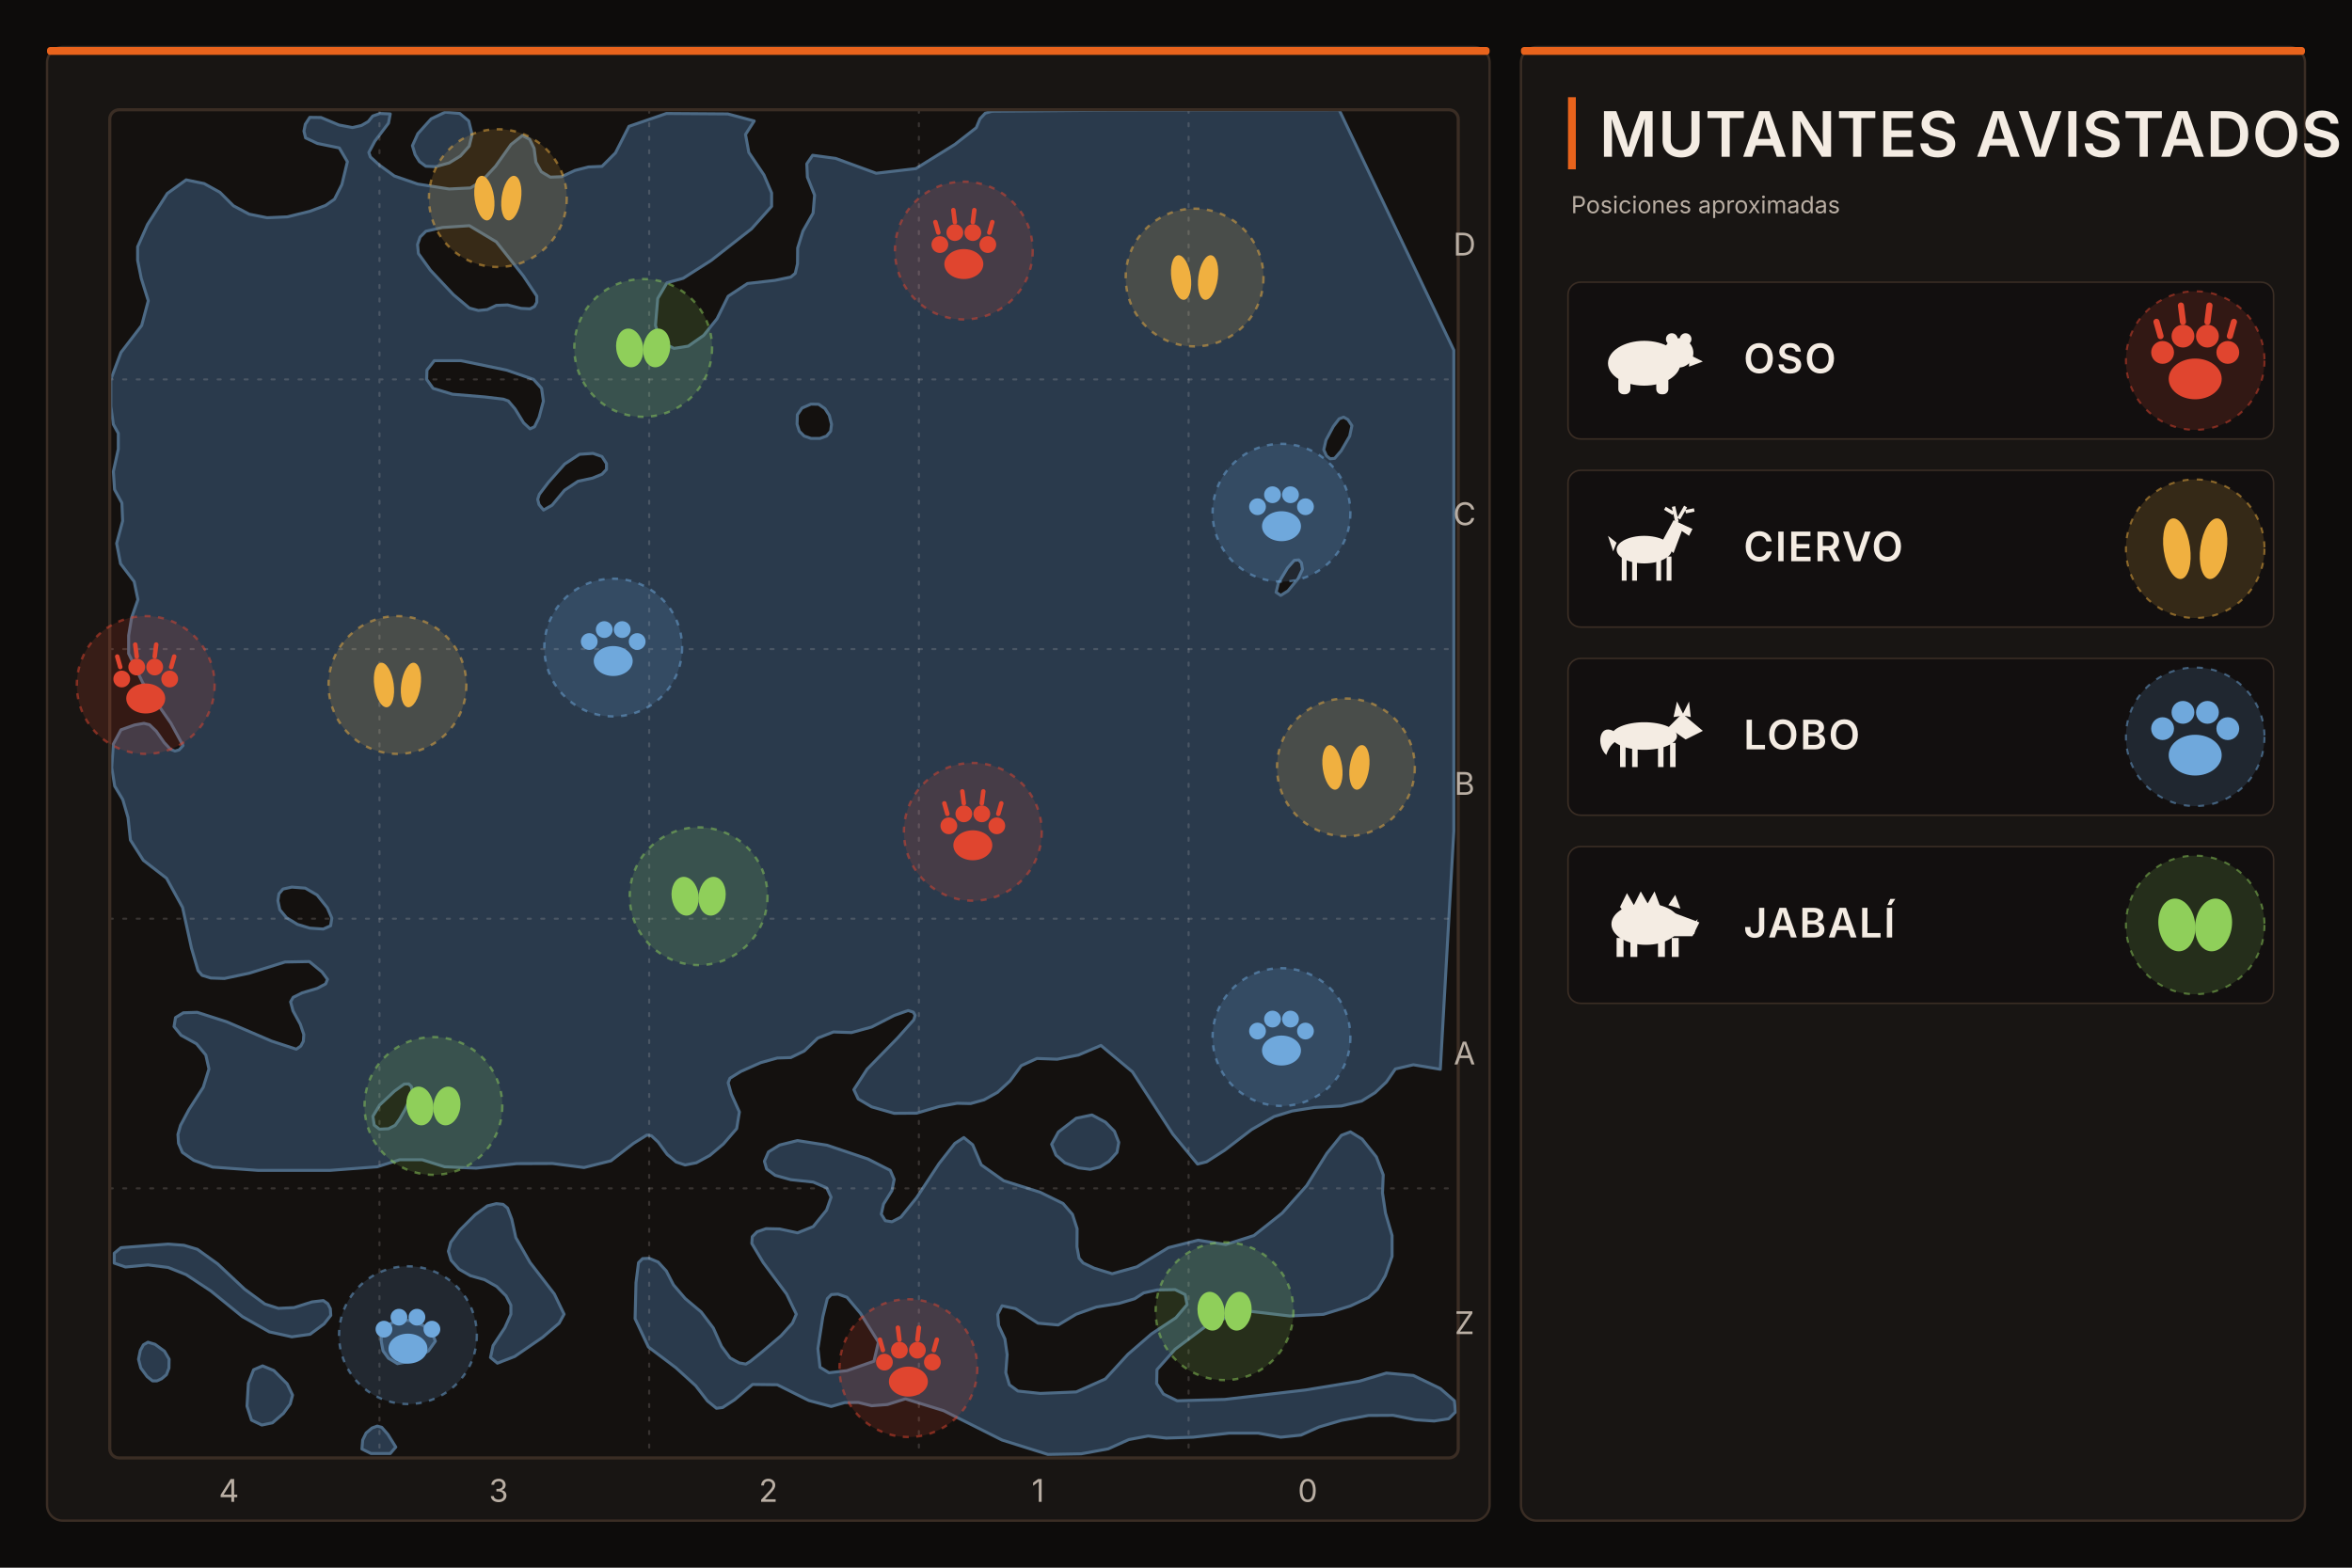
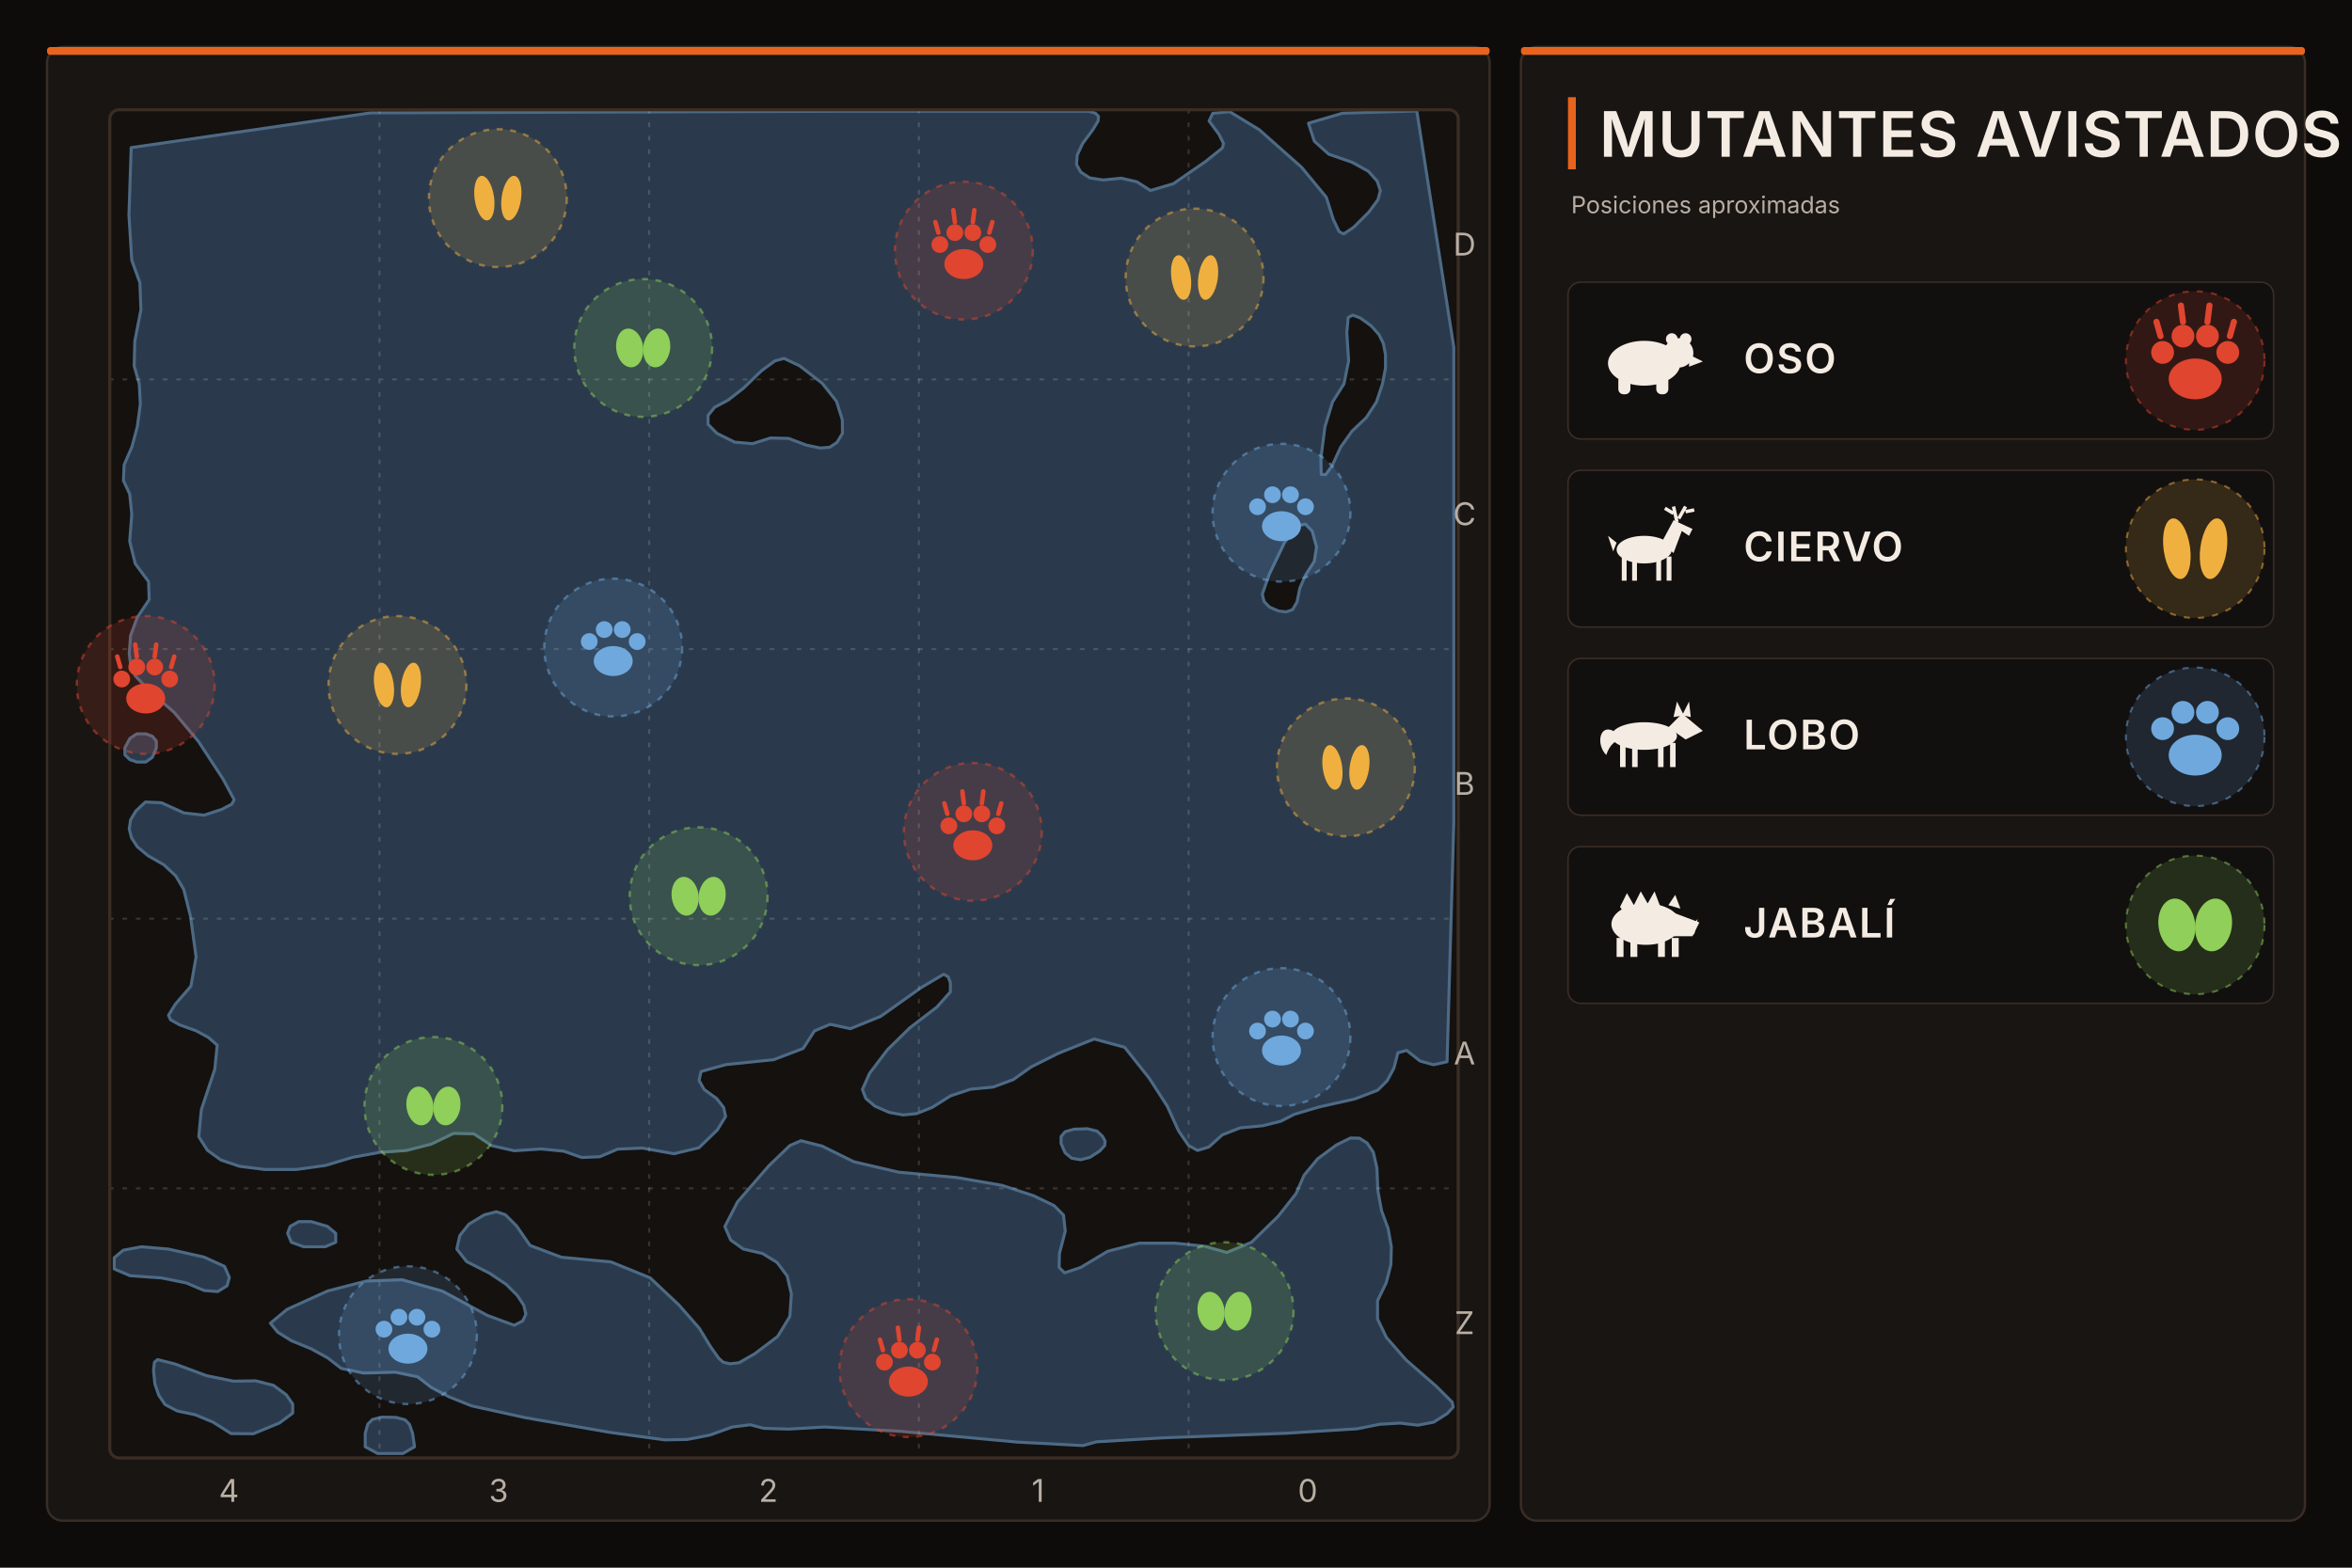
<svg xmlns="http://www.w3.org/2000/svg" viewBox="0 0 1500 1000" role="img" aria-labelledby="ttlm">
  <defs>
    <clipPath id="mapclipm">
      <rect x="0" y="0" width="900" height="900" rx="6" />
    </clipPath>
  </defs>
  <rect width="1500" height="1000" fill="#0d0c0b" />
  <rect x="30" y="30" width="920" height="940" rx="10" fill="#181513" stroke="#3a2d24" stroke-width="1.5" />
  <rect x="30" y="30" width="920" height="5" rx="2" fill="#e8631c" />
  <rect x="970" y="30" width="500" height="940" rx="10" fill="#181513" stroke="#3a2d24" stroke-width="1.5" />
  <rect x="970" y="30" width="500" height="5" rx="2" fill="#e8631c" />
  <g transform="translate(70,70) scale(0.9556)">
    <g clip-path="url(#mapclipm)">
      <rect width="900" height="900" fill="#14110f" />
-       <path d="M133.5 5.1L130.5 9.7L129.6 14.3L130.7 18.8L138.6 22.5L153.2 25.5L158.6 34.7L154.9 50L150 59.7L144 63.9L133.5 67.8L118.5 71.5L105 72.1L93 69.7L82.5 64.1L73.5 55.1L63 49.3L51 46.8L38.4 55.9L25.2 76.6L18.6 91.5L18.6 100.5L21 112.5L25.7 127.5L21.3 144L7.5 162L0.7 180L0.7 198L2.4 210L5.7 216L5.7 226.5L2.4 241.5L3.2 253.5L8.1 262.5L8.6 274.5L4.6 289.5L7.2 303L16.3 315L18.8 327L14.6 339L12.6 351L12.6 363L22 382.5L40.8 409.5L48.9 424.4L46.3 427.3L43.5 428.1L40.5 426.9L36.3 422.4L31 414.8L26.5 410.5L22.8 409.6L16.5 410.7L7.5 413.9L2.4 423.4L1.3 439.1L3.3 451.5L8.7 460.5L12.2 472.5L13.8 487.5L22.4 501L37.9 513L48.6 532.5L54.5 559.5L58.9 574.6L61.6 577.8L67.5 579.6L76.5 579.9L93 576.4L117 568.9L133.2 568.6L141.6 575.5L145.3 580.5L144.1 583.5L138.5 586.5L128.4 589.5L122.4 592.5L120.7 595.5L122.3 601.5L127.2 610.5L129.5 617.3L129.2 621.8L127.5 625L124.5 627.1L108 621.7L78 608.8L58.4 602.5L49.1 602.8L43.9 606L42.9 612L47.6 617.8L57.9 623.5L64.1 631L66.2 640.3L62.4 652.5L52.8 667.5L47.2 678L45.5 684L45.9 690L48.5 696L56.1 701.3L68.7 705.8L99 708L147 708L178.5 705.6L193.5 700.9L208.5 700.9L223.5 705.6L244.5 706.5L271.5 703.5L295.5 703.4L316.5 706.1L334.5 701.6L349.5 690L358.5 684.4L361.5 684.9L366 689.1L372 697.3L378 702.4L384 704.4L391.5 702.9L400.5 698L409.5 690.4L418.4 680.1L420.2 669L414.8 657L412.7 649.5L413.9 646.5L421.1 642L434.4 636.1L445.5 633L454.5 632.7L463.5 628.3L472.5 619.7L483 615.6L495 616L508.5 612.3L523.5 604.6L532.8 601.3L536.3 602.4L537.5 604.5L536.6 607.5L525.9 619.5L505.4 640.5L496.6 654.1L499.5 660.3L508.5 665.6L523.5 669.9L538.5 669.8L553.5 665.4L565.5 663.2L574.5 663.4L583.5 660.9L592.5 655.9L600.8 648.3L608.3 638.1L618.8 633.3L632.3 633.8L646.5 631L661.5 624.6L682.5 642.2L709.5 683.8L726 703.8L732 702.3L744 694.6L762 680.8L777 672.1L789 668.4L804 666L822 665L835.5 661.7L844.5 656.1L852 649L858 640.3L870 637.5L888 640.5L897 481.5L897 160.5L820.5 0.1L667.5 0.3L588.8 1L584.3 2.3L580.8 6L578.3 12L564.1 23.1L538 39.3L511.5 42.4L484.5 32.5L469.1 30.4L465.2 36.1L465.6 45L470.4 57L469.4 69L462.6 81L459.1 92.3L459 102.8L457.5 109.2L454.5 111.7L443.9 113.9L425.6 116L412.7 124.5L405.3 139.5L396.4 150.6L386.1 157.8L376.6 159.3L367.9 155.1L364.2 144L365.7 126L371.9 115.5L382.7 112.5L401.5 100.5L428.3 79.5L441.7 64.5L441.7 55.5L436.6 43.5L426.5 28.5L424.3 16.5L430.1 7.5L412.5 2.8L371.5 2.5L346.5 11.1L337.5 28.8L328.5 37.8L319.5 38.2L310.5 40.5L301.5 44.7L294 45L288 41.4L284.4 35L283.2 25.7L280.2 19.7L275.4 17.2L267.8 23.2L257.5 37.7L248.5 47.4L240.8 52.2L226.5 52.9L205.5 49.6L189.9 44.2L179.6 36.7L173.9 31.5L172.9 28.5L176.9 21L186 9L187.2 2.8L180.4 2.5L175.5 4.2L172.5 7.9L168 10.5L162 11.9L153 10.2L141 5.2ZM214.5 6.1L205.6 16L202 24L203.8 30L206.7 34.6L210.9 37.7L217.5 38L226.5 35.5L234 30.9L239.9 24.3L241.8 16.5L239.6 7.5L233.6 2.5L223.9 1.6ZM211 81.1L207.1 85L205.4 90L206 96L214 107.1L229.3 123.4L240 132.4L246 134L252 133.4L258 130.6L265.5 130.3L274.5 132.6L280.5 132.9L283.5 131.3L285 128.5L285 124.4L276 110.9L258 88.2L240 77.4L222 78.6ZM216.6 167.5L211.7 173.8L211.5 180L215.8 186L228.7 189.9L250.2 191.7L262.7 193.2L266 194.4L270.5 199.7L276.2 209L280.5 213L283.5 211.6L286.5 205.4L289.4 194.5L288.2 186L282.8 180L264.8 173.8L234.3 167.5ZM458.9 203.6L458.7 209.9L460.2 214.6L463.4 217.8L468 219.4L474 219.4L478.4 217.8L481.1 214.6L481.7 210L480.2 204L477.3 199.5L473.1 196.6L468 196.5L462 199.1ZM816.6 211.4L811.7 220.5L810.2 227L812.1 231.1L814.5 233L817.5 232.7L821.8 227.7L827.5 217.9L829 210.9L826.3 206.8L823.5 205.2L820.5 206.3ZM303.6 236.5L292.7 248.8L286.7 256.7L285.6 260.1L286.5 263.6L289.5 267.2L295.2 264L303.5 254L312.5 248L322.2 245.9L328.5 243.3L331.5 240.1L331.5 236.2L328.5 231.5L322.5 229.4L313.5 230ZM786 305.9L779.9 316L778.4 322.1L781.5 324.2L786.3 321.2L793 313.1L796 306.8L795.3 302.5L793.5 300.5L790.5 300.8ZM115.6 520.2L112.9 523.4L112.2 528L113.5 534L117.9 539.3L125.3 543.8L133.5 546.3L142.5 546.9L147.4 544.7L148.2 539.6L145.2 532.7L138.4 524.2L130.5 519.6L121.5 518.9ZM190 655.1L180.1 664.4L175.6 671.9L176.5 677.8L180 680.5L186 680.2L190.5 677.9L193.5 673.7L196.8 667.9L200.4 660.6L201.9 655.3L201.3 652L199.5 650.3L196.5 650.4ZM645 673.2L633.1 682.4L628.6 690.6L631.5 697.8L637.5 703L646.5 706.3L654.3 707.3L660.8 705.8L666.8 702L672.2 696L673.4 689.3L670.5 681.9L664.5 675.8L655.5 671ZM459 688.1L447 691.1L439.6 695.7L436.9 701.9L438.4 707.1L444.1 711.3L454.5 714.2L469.5 715.8L478.5 719.7L481.4 725.9L478.4 734.5L469.5 745.5L459 749.7L447 747.1L438 746.9L432 749L428.8 752.3L428.5 756.8L436.1 769.5L451.7 790.5L458.2 804L455.6 810L448 818.4L435.3 829.2L427.5 835.5L424.5 837.3L420 836.5L414 833.2L408.3 825.5L402.8 813.2L394.7 802.5L384 793.5L376.2 784.4L371.4 775.1L366 769.2L360 766.7L355.6 766.9L352.9 769.6L351.2 783L350.6 807L359.5 825.9L377.8 839.7L391 851.7L398.9 861.9L404.9 866.8L409 866.3L417 861.1L429 850.9L445.5 851.1L466.5 861.6L481.5 865.6L490.5 863L499.5 862.9L508.5 865.1L519 864.3L531 860.5L556.5 868.4L595.5 888L626.1 897.6L648.3 897.2L666.3 893.9L680.1 887.7L693 885.3L705 886.7L723 886.1L747 883.4L766.5 883.4L781.5 886.1L795 884.7L807 879.3L822 874.9L840 871.6L856.5 871.5L871.5 874.5L883.9 875.3L893.6 873.8L898.1 869.3L897.4 861.8L888 853.6L870 844.9L852 843.3L834 848.7L798 854.6L744 860.9L712.4 861.8L703.2 857.3L698.7 850.3L698.9 841L711 827.4L735 809.4L760.5 802L787.5 805.2L810 804.1L828 798.5L840 792.9L846 787.4L851.3 778.3L855.8 765.4L855.8 751.5L851.4 736.5L849.4 723L849.9 711L845.3 699L835.8 687.1L828 682.3L822 684.6L812.3 696.6L798.8 718.2L782.5 736.5L763.6 751.5L744.8 757.5L726.3 754.6L706.5 759.6L685.5 772.4L669 777L657 773.3L649.6 769.8L646.9 766.6L645.5 759L645.6 747L642.5 737.4L636.2 730.1L620.9 722.6L596.6 714.9L581.6 704.3L575.9 690.9L570 686.1L564 690L553.5 703.4L538.5 726.2L528 739.2L522 742.3L517.6 741.6L514.9 737.2L516.4 730.5L522 721.5L523.5 714L520.9 708L506 700.4L478.7 691.2ZM243.9 737.6L233.6 747.9L227.6 756L226 762L227.8 768L233.2 774L240.7 778.3L250.2 781L258.2 785.5L264.5 791.8L267.7 798L267.7 804L263.7 813L255.8 825L254.1 832.9L258.7 836.7L270.3 832.2L288.9 819.4L299.9 810L303.2 804L296.7 790.5L280.5 769.5L271 752.9L268.3 740.6L265.5 733.2L262.5 730.7L258 730.2L252 731.7ZM16.5 758.9L7.5 759.6L3 763.3L3 769.9L10.5 772.5L25.5 771.1L39 772.8L51 777.6L67.5 788.5L88.5 805.6L106.5 815.8L121.5 819.1L133.7 817.4L143 810.5L147.5 804.8L147.2 800.3L145.5 797L142.5 794.9L135 795.8L123 799.6L112.5 800.1L103.5 797.2L90 787.3L72 770.4L58.5 760.7L49.5 758L39 757.2L27 758.1ZM690 789.8L684 793.7L673.5 796.8L658.5 799.2L645 804L633 811.2L619.5 810L604.5 800.3L595.5 798.4L592.6 804.1L593.2 811.5L597.4 820.5L598.9 831L598 843L600.4 851.1L606.1 855.3L621 856.9L645 855.9L664.5 847.2L679.5 830.8L695.2 817.2L711.5 806.4L719 797.6L717.7 790.9L711 787.6L699 787.8ZM481.6 790.9L478.9 793.6L475.9 805.7L472.6 827L474 839.4L480 843.1L492 841.7L510 835.4L513 822.6L501 803.4L492 792.7L486 790.6ZM192 808.1L186 811L182.4 814.1L181.2 817.4L181.2 822.2L182.4 828.5L186 833.4L192 837L200.9 835.4L212.7 828.5L217.3 822L214.8 816L209 811.4L199.7 808.2ZM25.5 822.7L22.5 824.4L20.4 828.2L19.2 834.1L20.7 839.9L24.9 845.6L28.5 848.5L31.5 848.5L34.6 847.1L37.8 844.4L39.5 840L39.6 834L36.5 828.7L30.2 824.1ZM92.5 850.1L91.6 865.4L94.6 874.7L101.5 878L108.6 876.5L115.9 870.2L120.4 864L122 858L118.4 850.5L109.5 841.6L102 838.5L96 841.1ZM175 880L171.1 883.3L168.8 888L168.3 894L174.4 897L187.2 897L190.9 892.7L185.6 884.2L181.5 879.5L178.5 878.7Z" fill="#2a3a4c" fill-rule="evenodd" stroke="#4d6a85" stroke-width="2" stroke-linejoin="round" />
+       <path d="M14.3 25.3L12.8 70.4L14.7 100.5L20.1 115.5L20.8 133.5L16.7 154.5L16.3 171L19.7 183L20.4 196.5L18.4 211.5L14.8 225L9.6 237L9.1 247.5L13.3 256.5L14.7 270L13.3 288L17 303L25.9 315L26.3 327L18.3 339L13.9 351L13 363L14.1 372L17.1 378L26.7 388.1L42.9 402.2L59.2 421.7L75.5 446.6L83 460.5L81.5 463.5L74.8 467L62.9 470.9L49.5 469.4L34.5 462.6L23.8 462.1L17.5 468L13.9 474L13 480L14.5 486L18.4 492L25.6 498L36.1 504L44.1 511.5L49.4 520.5L53.9 538.5L57.6 565.5L54.2 585L43.8 597L39.2 604.5L40.6 607.5L46.7 610.9L57.6 614.8L65.9 619.3L71.7 624.4L70.1 640.5L61.1 667.5L59.4 685.5L65.1 694.5L74.2 701.1L86.7 705.3L103.5 707.4L124.5 707.4L144 704.7L162 699.3L180 696L198 694.7L214.5 690.5L229.5 683.3L243 683.6L255 691.5L270 694.9L288 693.7L303 695.2L315 699.4L327 698.9L339 693.8L355.5 693.1L376.5 696.9L393.2 692.9L405.5 681L411 672L409.7 666L405 660L396.7 654L393.3 648L394.6 642L411.2 637.4L443.1 634.1L462.8 626.6L470.3 614.9L480.8 610.5L494.3 613.4L514.5 605.2L541.5 586L556.5 577.1L559.5 578.7L561 582.6L561 588.9L552 599L534 612.8L519 627.5L507.1 643.2L502.3 654L504.6 660L510.6 665.1L520.2 669.3L529.5 671L538.5 670.1L549 665.9L561 658.3L574.5 653.8L589.5 652.4L603 647.4L615 638.9L633 629.9L657 620.3L677.3 625.8L693.8 646.6L705.8 665.2L713.3 681.6L720 691.4L726 694.7L733.5 692.4L742.5 684.3L754.5 679.6L769.5 678.2L781.5 675.2L790.5 670.6L807 665.7L831 660.3L846.2 654.5L852.5 648.2L857 639.8L859.7 629.5L865.5 627.9L874.5 635L883.5 637.5L892.5 635.5L897 475.8L897 158.6L872.3 0.8L822.8 2.3L800 9L803.9 21L813.6 29.7L829.2 35.1L840 41.1L845.9 47.7L848 54L846.4 60L840.4 68.2L830.1 78.5L823.5 82.9L820.5 81.4L816.6 73.3L811.9 58.4L795.4 38.4L767.1 13.3L747.4 1.3L736.1 2.4L733.7 7.5L740.3 16.5L743.3 22.5L742.6 25.5L731.4 34.5L709.8 49.4L694.5 53.9L685.5 48.1L675 45.7L663 46.9L654 45.5L648 41.6L645.2 36.5L645.7 30.2L649.3 22.5L656 13.5L659.6 7.5L659.9 4.5L657.8 2.3L653.3 1L492 1L174 2.1ZM825.6 148.9L826.8 167.6L823.7 183L816.1 195L811 211.6L808.3 232.7L808.5 243.4L811.5 243.6L815.8 237.6L821.5 225.2L829.1 214.5L838.6 205.5L845.4 195L849.4 183L851.4 172.5L851.4 163.5L850 156L847 150L841.9 144.3L834.6 139L829.5 137.1L826.5 138.7ZM435 174.2L423 185.8L412.6 193.9L403.7 198.6L399.3 204L399.3 210L405.2 216L417.1 221.9L429 222.9L441 219.1L453 219.4L465 223.9L474.2 225.8L480.5 225.3L485.4 222L489 216L488.9 206.9L485 194.6L475.5 182.6L460.5 171L450 166L444 167.6ZM783.9 289.1L773.7 310.4L769.2 323.4L770.4 328.3L774 332L780 334.6L785.1 335.2L789.4 333.7L792.4 328.5L794.2 319.5L798.1 310.5L803.9 301.5L805.4 291.8L802.5 281.3L798 276.6L792 277.8ZM13.4 419.7L10.1 425.9L10.1 430.6L13.4 433.8L18 435.4L24 435.4L28.4 432.3L31.1 426.1L31.1 421.4L28.4 418.2L24 416.6L18 416.6ZM637.6 682.2L634.9 685.4L634.9 690.1L637.6 696.3L642 699.9L648 700.9L654.2 699.3L660.6 695.1L664 691.5L664.3 688.5L662.6 685.3L658.9 681.8L652.5 680.2L643.5 680.5ZM461.3 688.2L453.9 691.4L439.8 705L419 729L410.5 745.5L414.4 754.5L422.8 760.5L435.7 763.5L445.4 769.5L452.1 778.5L454.9 790.5L453.9 805.5L445.8 818.8L430.6 830.3L420 836.4L414 837.1L409.5 836.1L406.5 833.5L401.1 825.9L393.4 813.3L379.9 797.9L360.6 779.7L334.5 769.1L301.5 766L280.5 758.1L271.5 745.1L264 737.6L258 735.6L249.9 737.7L239.7 743.9L233.6 751.5L231.6 760.5L238.2 768.9L253.4 776.6L264.6 784.1L271.9 791.4L276.3 798L277.7 804L275.6 808.5L269.9 811.4L252 804.8L222 788.6L195 781L171 781.9L145.4 788.5L118.3 800.8L107.2 810L112.1 816L121.2 821.7L134.4 827.1L145.5 833.2L154.5 840.2L169.5 843.3L190.5 842.7L205.5 845.8L214.5 852.8L226.5 859.2L241.5 865.2L277.5 873.1L334.5 883L370.5 887.9L385.5 887.6L400.5 884.7L415.5 879.3L427.5 877.8L436.5 880.2L453 880.7L477 879.3L528 882.2L606 889.4L649.5 891.7L658.5 889.2L703.5 886.5L784.5 883.5L832.5 880.5L847.5 877.5L861 876.7L873 878.1L883.5 876.1L892.5 870.4L896.6 866L895.9 862.7L885.4 852.2L865.1 834.5L852 819.5L846.1 807.2L846.1 795L851.9 783L855 771L855.3 759L853.2 747L848.8 735L846.3 721.5L845.7 706.5L843.3 695.9L839.1 689.7L834 686.5L828 686.4L818.7 691L806.1 700.3L797.1 711.2L791.7 723.5L780 738.4L762 756L745.5 762.8L730.5 758.6L711 756.6L687 756.6L666 762L648 772.8L637.2 776.4L633.6 772.8L633.8 763.5L637.7 748.5L636.5 737.8L630.2 731.5L616.5 724.9L595.5 718L565.5 712.8L526.5 709.2L496.5 702.2L475.5 691.8ZM126.1 742.2L120.4 745.4L118.7 750L121.2 756L129.5 759L143.7 759L150.8 756L150.8 750L145.3 745.4L134.4 742.2ZM21 759L9 761.3L3 766.3L3 773.8L13.5 778.3L34.5 779.8L51 783.1L63 788.2L72.1 788.9L78.3 785L79.8 779.4L76.6 772.1L63 765.9L39 760.5ZM31.9 834.3L29.8 836.1L29.2 841.5L30.1 850.5L32.7 858.1L36.9 864.3L45 868.6L57 871.1L69 876.1L81 883.7L95.8 883.8L113.3 876.6L122.1 870L122.1 864L117.8 857.8L109.3 851.5L97.5 848.5L82.5 848.7L64.5 845L43.5 837.2ZM175.4 874.2L172.2 877.4L170.5 883.5L170.5 892.5L178.8 897L195.6 897L203.4 892.5L202.1 883.5L200 877.5L197.1 874.5L191 872.9L181.7 872.7Z" fill="#2a3a4c" fill-rule="evenodd" stroke="#4d6a85" stroke-width="2" stroke-linejoin="round" />
      <path d="M180 0V900M0 180H900" stroke="#f4ece3" stroke-opacity=".16" stroke-width="1.4" stroke-dasharray="2 7" stroke-linecap="round" fill="none" />
      <path d="M360 0V900M0 360H900" stroke="#f4ece3" stroke-opacity=".16" stroke-width="1.4" stroke-dasharray="2 7" stroke-linecap="round" fill="none" />
      <path d="M540 0V900M0 540H900" stroke="#f4ece3" stroke-opacity=".16" stroke-width="1.4" stroke-dasharray="2 7" stroke-linecap="round" fill="none" />
      <path d="M720 0V900M0 720H900" stroke="#f4ece3" stroke-opacity=".16" stroke-width="1.4" stroke-dasharray="2 7" stroke-linecap="round" fill="none" />
    </g>
  </g>
  <rect x="70" y="70" width="860" height="860" rx="6" fill="none" stroke="#3a2d24" stroke-width="2" />
  <text x="146" y="958" text-anchor="middle" font-family="Oswald,Inter,Arial,sans-serif" font-size="20" fill="#b9aea3">4</text>
  <text x="934" y="163" text-anchor="middle" font-family="Oswald,Inter,Arial,sans-serif" font-size="20" fill="#b9aea3">D</text>
  <text x="318" y="958" text-anchor="middle" font-family="Oswald,Inter,Arial,sans-serif" font-size="20" fill="#b9aea3">3</text>
  <text x="934" y="335" text-anchor="middle" font-family="Oswald,Inter,Arial,sans-serif" font-size="20" fill="#b9aea3">C</text>
  <text x="490" y="958" text-anchor="middle" font-family="Oswald,Inter,Arial,sans-serif" font-size="20" fill="#b9aea3">2</text>
  <text x="934" y="507" text-anchor="middle" font-family="Oswald,Inter,Arial,sans-serif" font-size="20" fill="#b9aea3">B</text>
  <text x="662" y="958" text-anchor="middle" font-family="Oswald,Inter,Arial,sans-serif" font-size="20" fill="#b9aea3">1</text>
  <text x="934" y="679" text-anchor="middle" font-family="Oswald,Inter,Arial,sans-serif" font-size="20" fill="#b9aea3">A</text>
  <text x="834" y="958" text-anchor="middle" font-family="Oswald,Inter,Arial,sans-serif" font-size="20" fill="#b9aea3">0</text>
  <text x="934" y="851" text-anchor="middle" font-family="Oswald,Inter,Arial,sans-serif" font-size="20" fill="#b9aea3">Z</text>
  <g transform="translate(70,70) scale(0.9556)">
    <g transform="translate(259,59)">
      <circle r="46" fill="#f0b040" fill-opacity=".16" stroke="#f0b040" stroke-opacity=".5" stroke-width="1.6" stroke-dasharray="4 5" />
      <g fill="#f0b040">
        <ellipse cx="-9" cy="0" rx="6.5" ry="15" transform="rotate(-8 -9 0)" />
        <ellipse cx="9" cy="0" rx="6.5" ry="15" transform="rotate(8 9 0)" />
      </g>
    </g>
    <g transform="translate(724,112)">
      <circle r="46" fill="#f0b040" fill-opacity=".16" stroke="#f0b040" stroke-opacity=".5" stroke-width="1.6" stroke-dasharray="4 5" />
      <g fill="#f0b040">
        <ellipse cx="-9" cy="0" rx="6.5" ry="15" transform="rotate(-8 -9 0)" />
        <ellipse cx="9" cy="0" rx="6.5" ry="15" transform="rotate(8 9 0)" />
      </g>
    </g>
    <g transform="translate(192,384)">
      <circle r="46" fill="#f0b040" fill-opacity=".16" stroke="#f0b040" stroke-opacity=".5" stroke-width="1.6" stroke-dasharray="4 5" />
      <g fill="#f0b040">
        <ellipse cx="-9" cy="0" rx="6.5" ry="15" transform="rotate(-8 -9 0)" />
        <ellipse cx="9" cy="0" rx="6.5" ry="15" transform="rotate(8 9 0)" />
      </g>
    </g>
    <g transform="translate(825,439)">
      <circle r="46" fill="#f0b040" fill-opacity=".16" stroke="#f0b040" stroke-opacity=".5" stroke-width="1.6" stroke-dasharray="4 5" />
      <g fill="#f0b040">
        <ellipse cx="-9" cy="0" rx="6.5" ry="15" transform="rotate(-8 -9 0)" />
        <ellipse cx="9" cy="0" rx="6.5" ry="15" transform="rotate(8 9 0)" />
      </g>
    </g>
    <g transform="translate(570,94)">
      <circle r="46" fill="#e0452f" fill-opacity=".16" stroke="#e0452f" stroke-opacity=".5" stroke-width="1.6" stroke-dasharray="4 5" />
      <g fill="#e0452f">
        <ellipse cx="0" cy="9" rx="13" ry="10" />
        <circle cx="-16" cy="-4" r="5.6" />
        <circle cx="-6" cy="-12" r="5.6" />
        <circle cx="6" cy="-12" r="5.6" />
        <circle cx="16" cy="-4" r="5.6" />
        <path d="M-17,-12 l-2,-7 M-6,-19 l-1,-8 M6,-19 l1,-8 M17,-12 l2,-7" stroke="#e0452f" stroke-width="3" stroke-linecap="round" />
      </g>
    </g>
    <g transform="translate(576,482)">
      <circle r="46" fill="#e0452f" fill-opacity=".16" stroke="#e0452f" stroke-opacity=".5" stroke-width="1.6" stroke-dasharray="4 5" />
      <g fill="#e0452f">
        <ellipse cx="0" cy="9" rx="13" ry="10" />
        <circle cx="-16" cy="-4" r="5.6" />
        <circle cx="-6" cy="-12" r="5.6" />
        <circle cx="6" cy="-12" r="5.6" />
        <circle cx="16" cy="-4" r="5.6" />
        <path d="M-17,-12 l-2,-7 M-6,-19 l-1,-8 M6,-19 l1,-8 M17,-12 l2,-7" stroke="#e0452f" stroke-width="3" stroke-linecap="round" />
      </g>
    </g>
    <g transform="translate(24,384)">
      <circle r="46" fill="#e0452f" fill-opacity=".16" stroke="#e0452f" stroke-opacity=".5" stroke-width="1.6" stroke-dasharray="4 5" />
      <g fill="#e0452f">
        <ellipse cx="0" cy="9" rx="13" ry="10" />
        <circle cx="-16" cy="-4" r="5.6" />
        <circle cx="-6" cy="-12" r="5.6" />
        <circle cx="6" cy="-12" r="5.6" />
        <circle cx="16" cy="-4" r="5.6" />
        <path d="M-17,-12 l-2,-7 M-6,-19 l-1,-8 M6,-19 l1,-8 M17,-12 l2,-7" stroke="#e0452f" stroke-width="3" stroke-linecap="round" />
      </g>
    </g>
    <g transform="translate(533,840)">
      <circle r="46" fill="#e0452f" fill-opacity=".16" stroke="#e0452f" stroke-opacity=".5" stroke-width="1.6" stroke-dasharray="4 5" />
      <g fill="#e0452f">
        <ellipse cx="0" cy="9" rx="13" ry="10" />
        <circle cx="-16" cy="-4" r="5.6" />
        <circle cx="-6" cy="-12" r="5.6" />
        <circle cx="6" cy="-12" r="5.6" />
        <circle cx="16" cy="-4" r="5.6" />
        <path d="M-17,-12 l-2,-7 M-6,-19 l-1,-8 M6,-19 l1,-8 M17,-12 l2,-7" stroke="#e0452f" stroke-width="3" stroke-linecap="round" />
      </g>
    </g>
    <g transform="translate(356,159)">
      <circle r="46" fill="#8fcf5a" fill-opacity=".16" stroke="#8fcf5a" stroke-opacity=".5" stroke-width="1.6" stroke-dasharray="4 5" />
      <g fill="#8fcf5a">
        <ellipse cx="-9" cy="0" rx="9" ry="13" transform="rotate(-8 -9 0)" />
        <ellipse cx="9" cy="0" rx="9" ry="13" transform="rotate(8 9 0)" />
      </g>
    </g>
    <g transform="translate(393,525)">
      <circle r="46" fill="#8fcf5a" fill-opacity=".16" stroke="#8fcf5a" stroke-opacity=".5" stroke-width="1.6" stroke-dasharray="4 5" />
      <g fill="#8fcf5a">
        <ellipse cx="-9" cy="0" rx="9" ry="13" transform="rotate(-8 -9 0)" />
        <ellipse cx="9" cy="0" rx="9" ry="13" transform="rotate(8 9 0)" />
      </g>
    </g>
    <g transform="translate(216,665)">
      <circle r="46" fill="#8fcf5a" fill-opacity=".16" stroke="#8fcf5a" stroke-opacity=".5" stroke-width="1.6" stroke-dasharray="4 5" />
      <g fill="#8fcf5a">
        <ellipse cx="-9" cy="0" rx="9" ry="13" transform="rotate(-8 -9 0)" />
        <ellipse cx="9" cy="0" rx="9" ry="13" transform="rotate(8 9 0)" />
      </g>
    </g>
    <g transform="translate(744,802)">
      <circle r="46" fill="#8fcf5a" fill-opacity=".16" stroke="#8fcf5a" stroke-opacity=".5" stroke-width="1.6" stroke-dasharray="4 5" />
      <g fill="#8fcf5a">
        <ellipse cx="-9" cy="0" rx="9" ry="13" transform="rotate(-8 -9 0)" />
        <ellipse cx="9" cy="0" rx="9" ry="13" transform="rotate(8 9 0)" />
      </g>
    </g>
    <g transform="translate(336,359)">
      <circle r="46" fill="#6fa8dc" fill-opacity=".16" stroke="#6fa8dc" stroke-opacity=".5" stroke-width="1.6" stroke-dasharray="4 5" />
      <g fill="#6fa8dc">
        <ellipse cx="0" cy="9" rx="13" ry="10" />
        <circle cx="-16" cy="-4" r="5.6" />
        <circle cx="-6" cy="-12" r="5.6" />
        <circle cx="6" cy="-12" r="5.6" />
        <circle cx="16" cy="-4" r="5.6" />
      </g>
    </g>
    <g transform="translate(782,269)">
      <circle r="46" fill="#6fa8dc" fill-opacity=".16" stroke="#6fa8dc" stroke-opacity=".5" stroke-width="1.6" stroke-dasharray="4 5" />
      <g fill="#6fa8dc">
        <ellipse cx="0" cy="9" rx="13" ry="10" />
        <circle cx="-16" cy="-4" r="5.6" />
        <circle cx="-6" cy="-12" r="5.6" />
        <circle cx="6" cy="-12" r="5.6" />
        <circle cx="16" cy="-4" r="5.6" />
      </g>
    </g>
    <g transform="translate(782,619)">
      <circle r="46" fill="#6fa8dc" fill-opacity=".16" stroke="#6fa8dc" stroke-opacity=".5" stroke-width="1.6" stroke-dasharray="4 5" />
      <g fill="#6fa8dc">
        <ellipse cx="0" cy="9" rx="13" ry="10" />
        <circle cx="-16" cy="-4" r="5.6" />
        <circle cx="-6" cy="-12" r="5.6" />
        <circle cx="6" cy="-12" r="5.6" />
        <circle cx="16" cy="-4" r="5.6" />
      </g>
    </g>
    <g transform="translate(199,818)">
      <circle r="46" fill="#6fa8dc" fill-opacity=".16" stroke="#6fa8dc" stroke-opacity=".5" stroke-width="1.6" stroke-dasharray="4 5" />
      <g fill="#6fa8dc">
        <ellipse cx="0" cy="9" rx="13" ry="10" />
        <circle cx="-16" cy="-4" r="5.6" />
        <circle cx="-6" cy="-12" r="5.6" />
        <circle cx="6" cy="-12" r="5.6" />
        <circle cx="16" cy="-4" r="5.6" />
      </g>
    </g>
  </g>
  <rect x="1000" y="62" width="5" height="46" fill="#e8631c" />
  <text x="1020" y="100" font-family="Oswald,Inter,Arial,sans-serif" font-weight="600" font-size="40" letter-spacing=".5" fill="#f4ece3">MUTANTES AVISTADOS</text>
  <text x="1002" y="136" font-family="Inter,Arial,sans-serif" font-size="15" fill="#b9aea3">Posiciones aproximadas</text>
  <rect x="1000" y="180" width="450" height="100" rx="8" fill="#0d0c0b" fill-opacity=".55" stroke="#3a2d24" />
  <g fill="#f4ece3" color="#f4ece3" transform="translate(1020,202) scale(1.1)">
    <ellipse cx="26" cy="27" rx="21" ry="13" />
    <circle cx="46" cy="21" r="8.5" />
    <circle cx="42" cy="13" r="3.4" />
    <circle cx="50" cy="13" r="3.4" />
    <polygon points="52,22 60,26 52,29" />
    <rect x="11" y="34" width="7" height="11" rx="3" />
    <rect x="33" y="34" width="7" height="11" rx="3" />
  </g>
  <text x="1112" y="238" font-family="Oswald,Inter,Arial,sans-serif" font-weight="600" font-size="26" letter-spacing=".04em" fill="#f4ece3">OSO</text>
  <g transform="translate(1400,230) scale(1.3)">
    <circle r="34" fill="#e0452f" fill-opacity=".16" stroke="#e0452f" stroke-opacity=".5" stroke-dasharray="3 4" />
    <g fill="#e0452f">
      <ellipse cx="0" cy="9" rx="13" ry="10" />
      <circle cx="-16" cy="-4" r="5.6" />
      <circle cx="-6" cy="-12" r="5.6" />
      <circle cx="6" cy="-12" r="5.6" />
      <circle cx="16" cy="-4" r="5.6" />
      <path d="M-17,-12 l-2,-7 M-6,-19 l-1,-8 M6,-19 l1,-8 M17,-12 l2,-7" stroke="#e0452f" stroke-width="3" stroke-linecap="round" />
    </g>
  </g>
  <rect x="1000" y="300" width="450" height="100" rx="8" fill="#0d0c0b" fill-opacity=".55" stroke="#3a2d24" />
  <g fill="#f4ece3" color="#f4ece3" transform="translate(1020,322) scale(1.1)">
    <ellipse cx="26" cy="26" rx="16" ry="8" />
    <polygon points="36,22 43,9 49,12 43,28" />
    <polygon points="43,9 54,14 52,18 46,14" />
    <rect x="13" y="30" width="2.8" height="14" />
    <rect x="19" y="30" width="2.8" height="14" />
    <rect x="33" y="30" width="2.8" height="14" />
    <rect x="39" y="30" width="2.8" height="14" />
    <path d="M45,10 L43,1 M43,5 L38,2 M46,8 L50,1 M50,4 L55,3" stroke="currentColor" stroke-width="2" fill="none" />
    <polygon points="10,22 5,18 8,27" />
  </g>
  <text x="1112" y="358" font-family="Oswald,Inter,Arial,sans-serif" font-weight="600" font-size="26" letter-spacing=".04em" fill="#f4ece3">CIERVO</text>
  <g transform="translate(1400,350) scale(1.3)">
    <circle r="34" fill="#f0b040" fill-opacity=".16" stroke="#f0b040" stroke-opacity=".5" stroke-dasharray="3 4" />
    <g fill="#f0b040">
      <ellipse cx="-9" cy="0" rx="6.5" ry="15" transform="rotate(-8 -9 0)" />
      <ellipse cx="9" cy="0" rx="6.5" ry="15" transform="rotate(8 9 0)" />
    </g>
  </g>
  <rect x="1000" y="420" width="450" height="100" rx="8" fill="#0d0c0b" fill-opacity=".55" stroke="#3a2d24" />
  <g fill="#f4ece3" color="#f4ece3" transform="translate(1020,442) scale(1.1)">
    <ellipse cx="26" cy="25" rx="19" ry="8" />
    <polygon points="40,20 48,12 60,22 50,27" />
    <polygon points="43,14 45,5 49,13" />
    <polygon points="48,13 52,5 53,14" />
    <path d="M8,22 C0,18 -2,30 4,36 C6,30 9,28 12,27 Z" />
    <rect x="12" y="29" width="3.2" height="14" />
    <rect x="19" y="29" width="3.2" height="14" />
    <rect x="34" y="29" width="3.2" height="14" />
    <rect x="41" y="29" width="3.2" height="14" />
  </g>
  <text x="1112" y="478" font-family="Oswald,Inter,Arial,sans-serif" font-weight="600" font-size="26" letter-spacing=".04em" fill="#f4ece3">LOBO</text>
  <g transform="translate(1400,470) scale(1.3)">
    <circle r="34" fill="#6fa8dc" fill-opacity=".16" stroke="#6fa8dc" stroke-opacity=".5" stroke-dasharray="3 4" />
    <g fill="#6fa8dc">
      <ellipse cx="0" cy="9" rx="13" ry="10" />
      <circle cx="-16" cy="-4" r="5.6" />
      <circle cx="-6" cy="-12" r="5.6" />
      <circle cx="6" cy="-12" r="5.6" />
      <circle cx="16" cy="-4" r="5.6" />
    </g>
  </g>
  <rect x="1000" y="540" width="450" height="100" rx="8" fill="#0d0c0b" fill-opacity=".55" stroke="#3a2d24" />
  <g fill="#f4ece3" color="#f4ece3" transform="translate(1020,562) scale(1.1)">
    <ellipse cx="27" cy="25" rx="20" ry="12" />
    <polygon points="12,15 16,7 20,14 24,6 28,13 32,6 35,14 36,16 14,18" />
    <polygon points="42,18 58,24 54,32 42,32" />
    <polygon points="52,28 57,22 55,31" />
    <polygon points="40,14 44,8 47,16" />
    <rect x="10" y="33" width="4" height="11" />
    <rect x="18" y="33" width="4" height="11" />
    <rect x="34" y="33" width="4" height="11" />
    <rect x="42" y="33" width="4" height="11" />
  </g>
  <text x="1112" y="598" font-family="Oswald,Inter,Arial,sans-serif" font-weight="600" font-size="26" letter-spacing=".04em" fill="#f4ece3">JABALÍ</text>
  <g transform="translate(1400,590) scale(1.3)">
    <circle r="34" fill="#8fcf5a" fill-opacity=".16" stroke="#8fcf5a" stroke-opacity=".5" stroke-dasharray="3 4" />
    <g fill="#8fcf5a">
      <ellipse cx="-9" cy="0" rx="9" ry="13" transform="rotate(-8 -9 0)" />
      <ellipse cx="9" cy="0" rx="9" ry="13" transform="rotate(8 9 0)" />
    </g>
  </g>
</svg>
